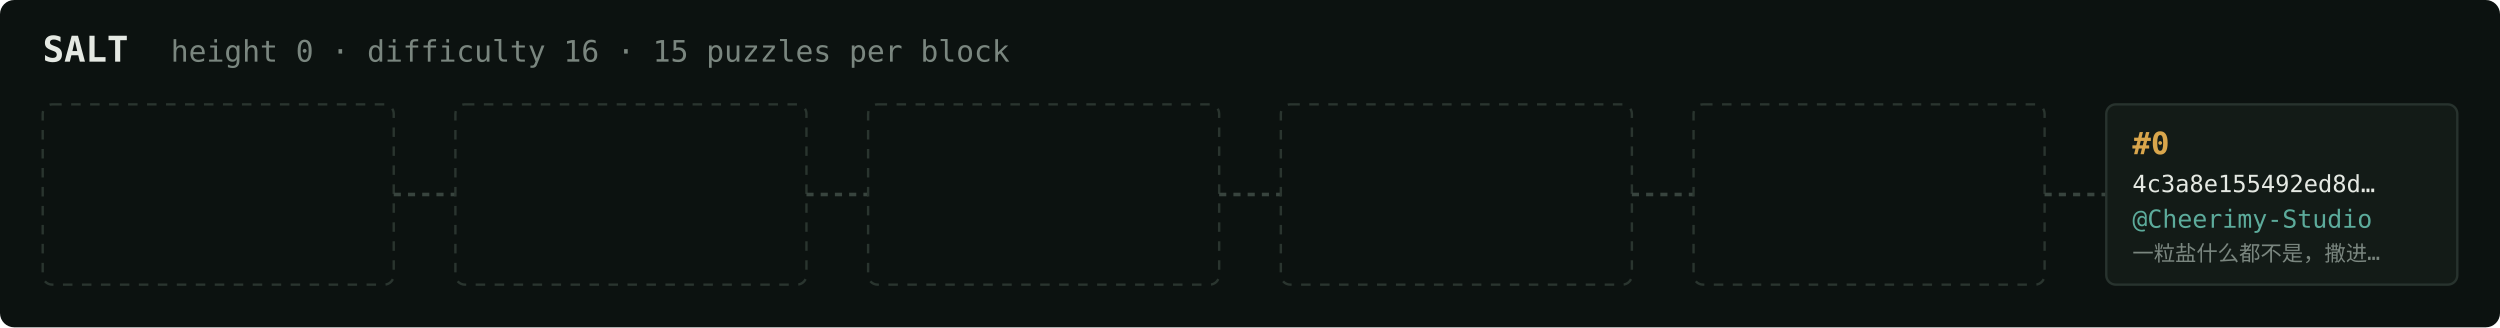
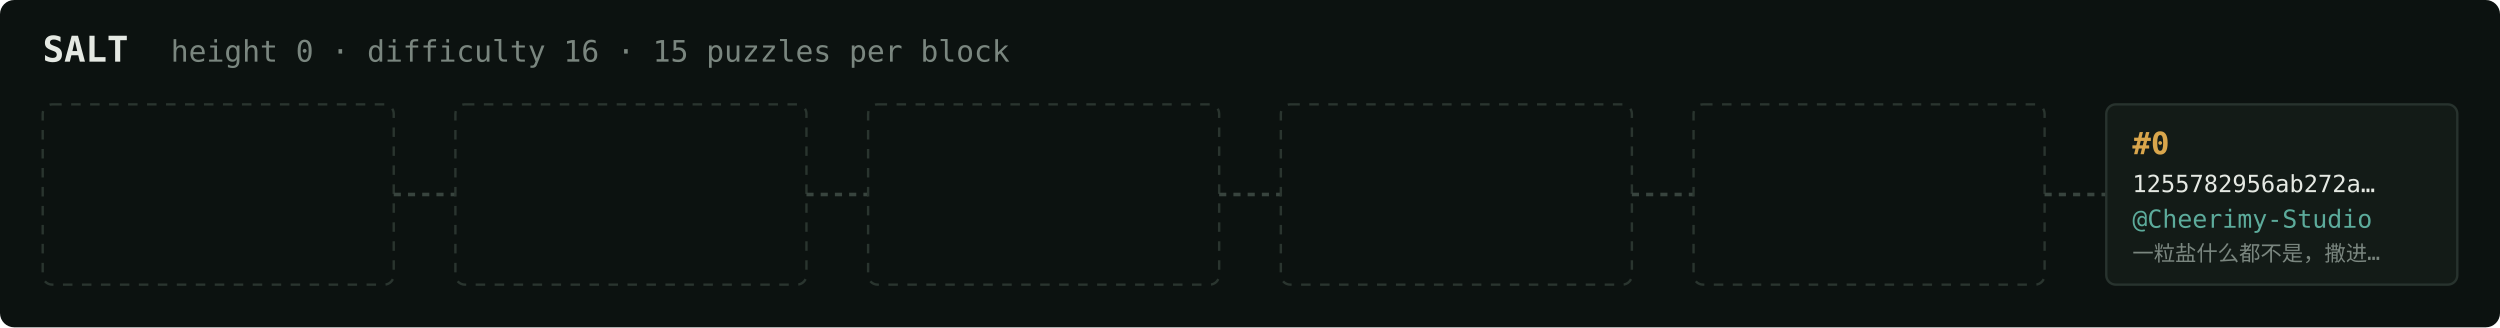
<svg xmlns="http://www.w3.org/2000/svg" width="1054" height="138" viewBox="0 0 1054 138" font-family="ui-monospace,SFMono-Regular,Menlo,monospace">
  <rect fill="#0c1210" width="1054" height="138" rx="6" />
  <text x="18" y="26" fill="#e5e9e3" font-size="15" font-weight="700">SALT</text>
  <text x="72" y="26" fill="#7a867f" font-size="12.5">height 0 · difficulty 16 · 15 puzzles per block</text>
  <rect x="18" y="44" width="148" height="76" rx="4" fill="none" stroke="#2a352f" stroke-width="1" stroke-dasharray="4 4" />
  <line x1="166" y1="82.0" x2="192" y2="82.0" stroke="#38443e" stroke-width="1.5" stroke-dasharray="3 3" />
  <rect x="192" y="44" width="148" height="76" rx="4" fill="none" stroke="#2a352f" stroke-width="1" stroke-dasharray="4 4" />
  <line x1="340" y1="82.0" x2="366" y2="82.0" stroke="#38443e" stroke-width="1.5" stroke-dasharray="3 3" />
  <rect x="366" y="44" width="148" height="76" rx="4" fill="none" stroke="#2a352f" stroke-width="1" stroke-dasharray="4 4" />
  <line x1="514" y1="82.0" x2="540" y2="82.0" stroke="#38443e" stroke-width="1.5" stroke-dasharray="3 3" />
  <rect x="540" y="44" width="148" height="76" rx="4" fill="none" stroke="#2a352f" stroke-width="1" stroke-dasharray="4 4" />
  <line x1="688" y1="82.0" x2="714" y2="82.0" stroke="#38443e" stroke-width="1.5" stroke-dasharray="3 3" />
  <rect x="714" y="44" width="148" height="76" rx="4" fill="none" stroke="#2a352f" stroke-width="1" stroke-dasharray="4 4" />
  <line x1="862" y1="82.0" x2="888" y2="82.0" stroke="#38443e" stroke-width="1.5" stroke-dasharray="3 3" />
  <rect x="888" y="44" width="148" height="76" rx="4" fill="#131b17" stroke="#28332e" stroke-width="1" />
  <text x="899" y="65" fill="#d9a64c" font-size="13" font-weight="700">#0</text>
-   <text x="899" y="81" fill="#e5e9e3" font-size="10">4c3a8e155492ed8d…</text>
+   <text x="899" y="81" fill="#e5e9e3" font-size="10">1255782956ab272a…</text>
  <text x="899" y="96" fill="#5cab9b" font-size="10.5">@Cheerimy-Studio</text>
  <text x="899" y="110" fill="#7a867f" font-size="9">一粒盐什么都不是，撒进…</text>
</svg>
